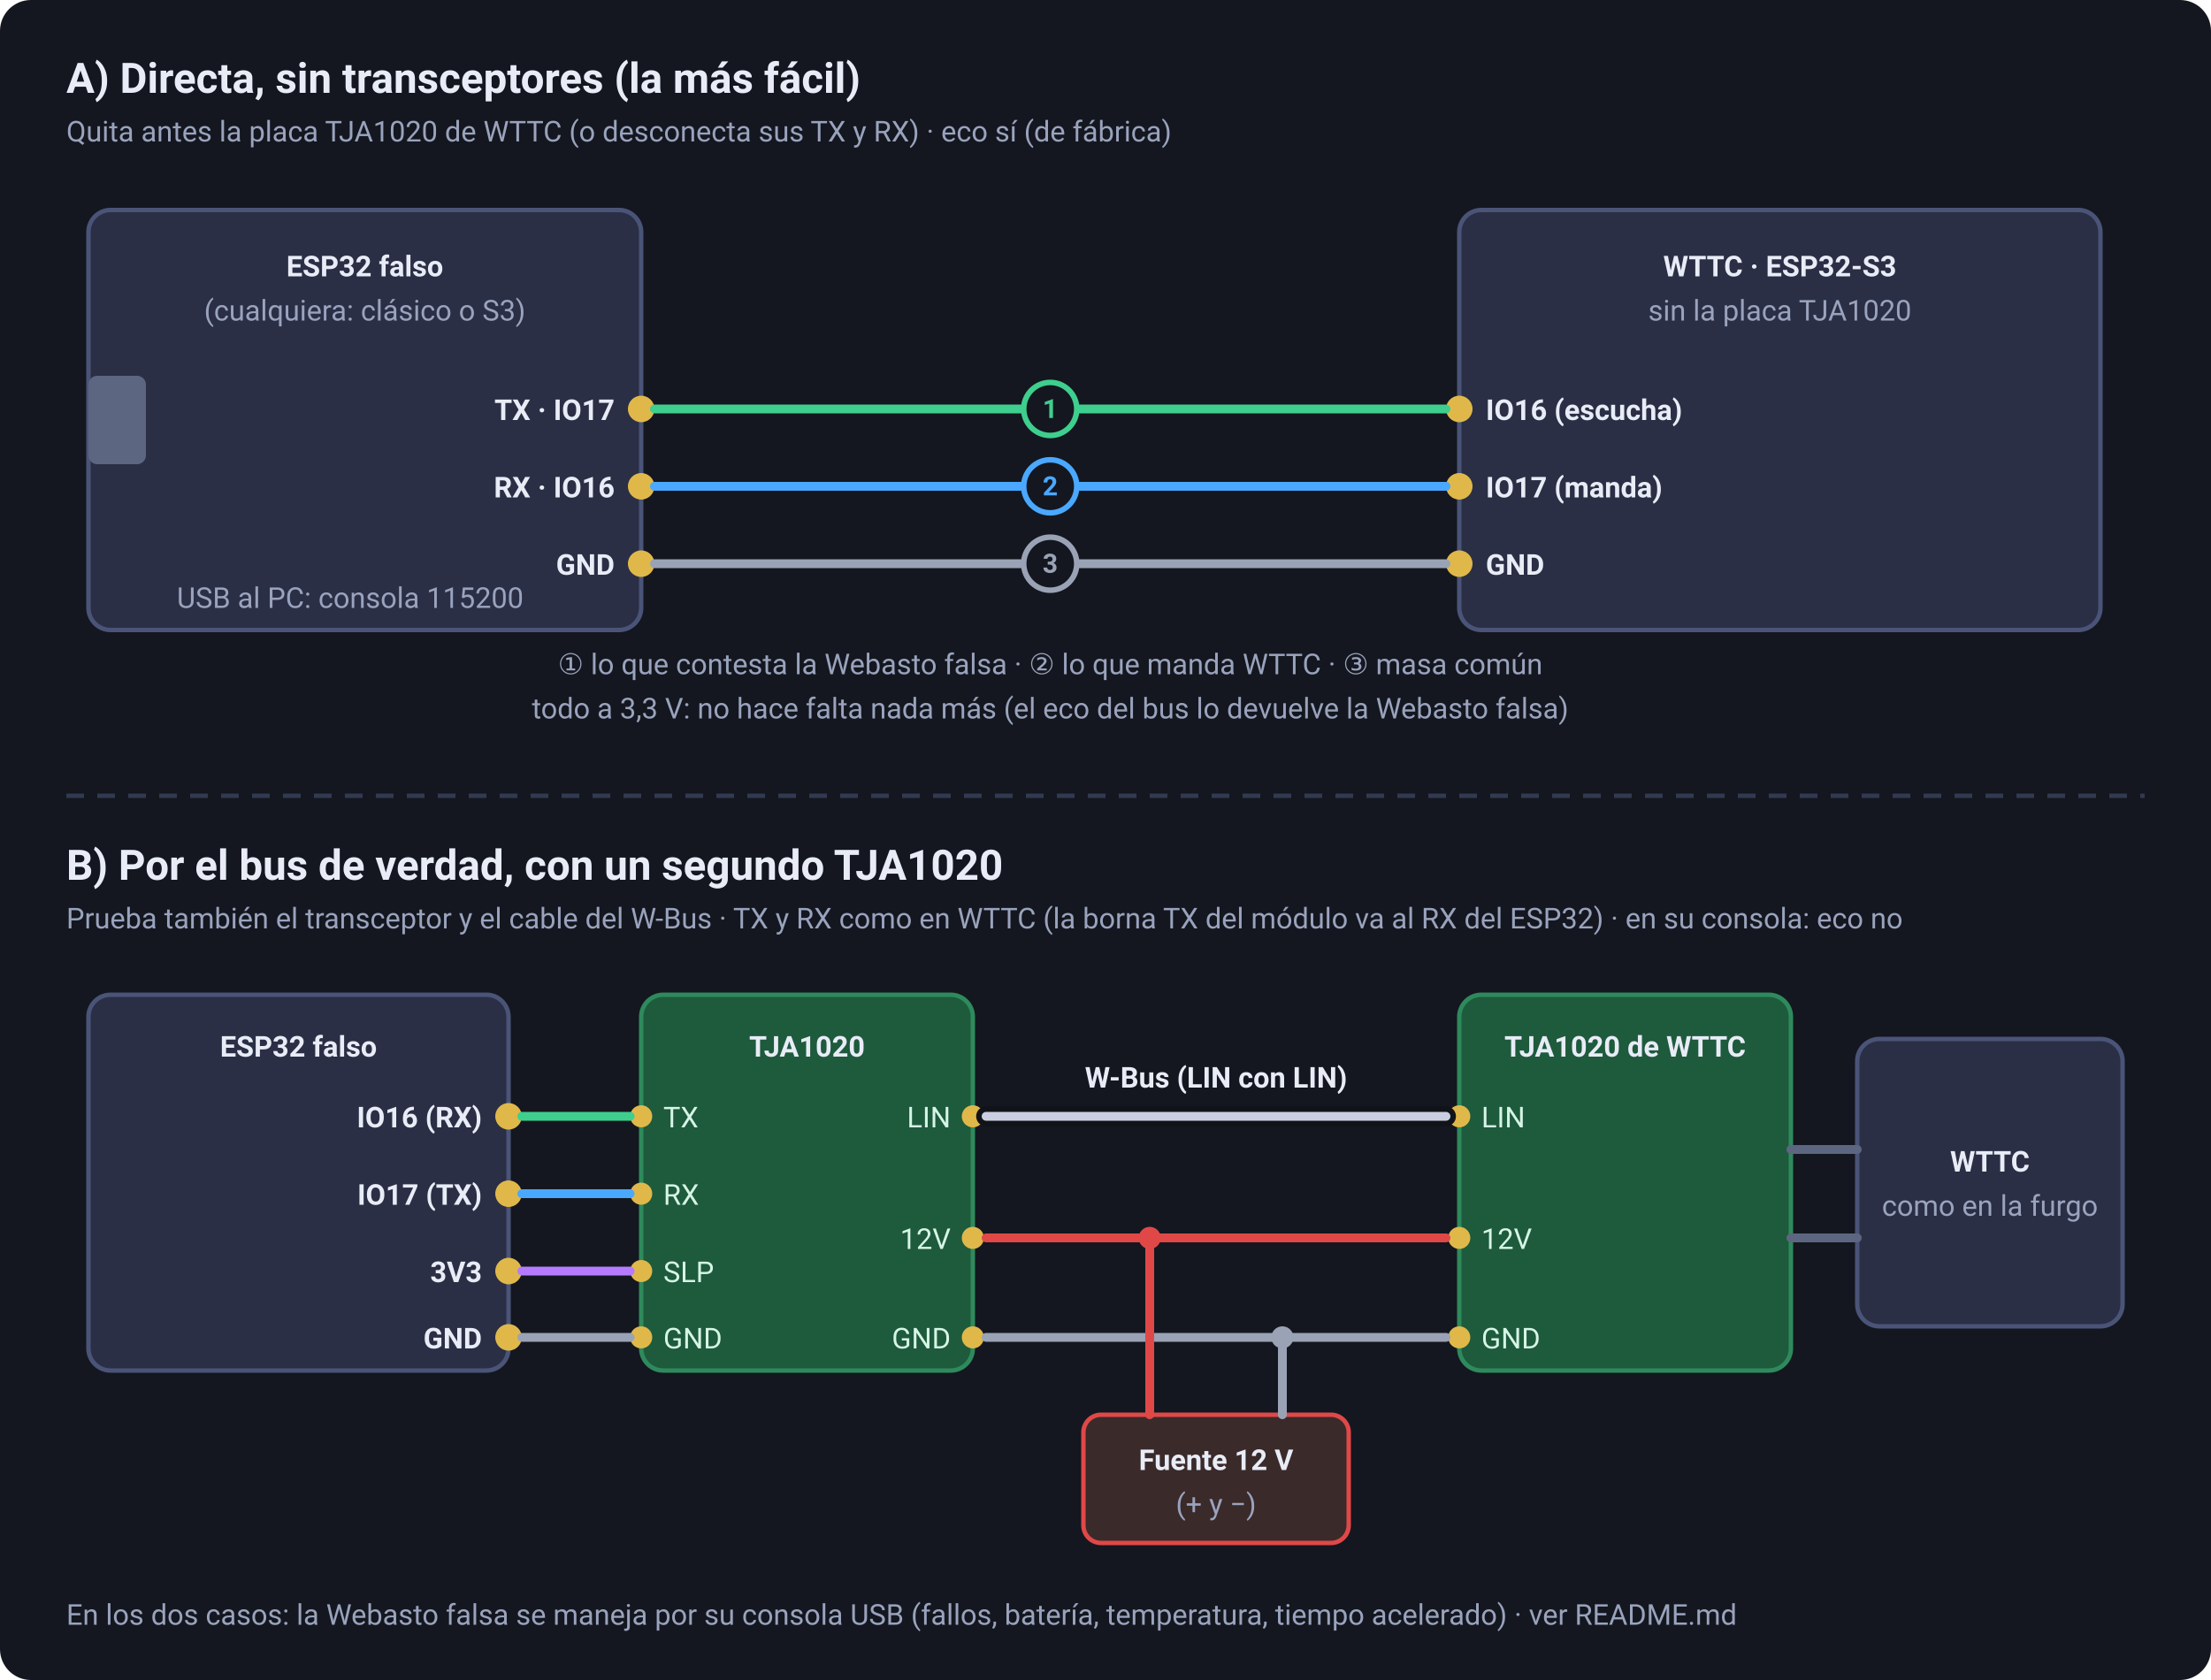
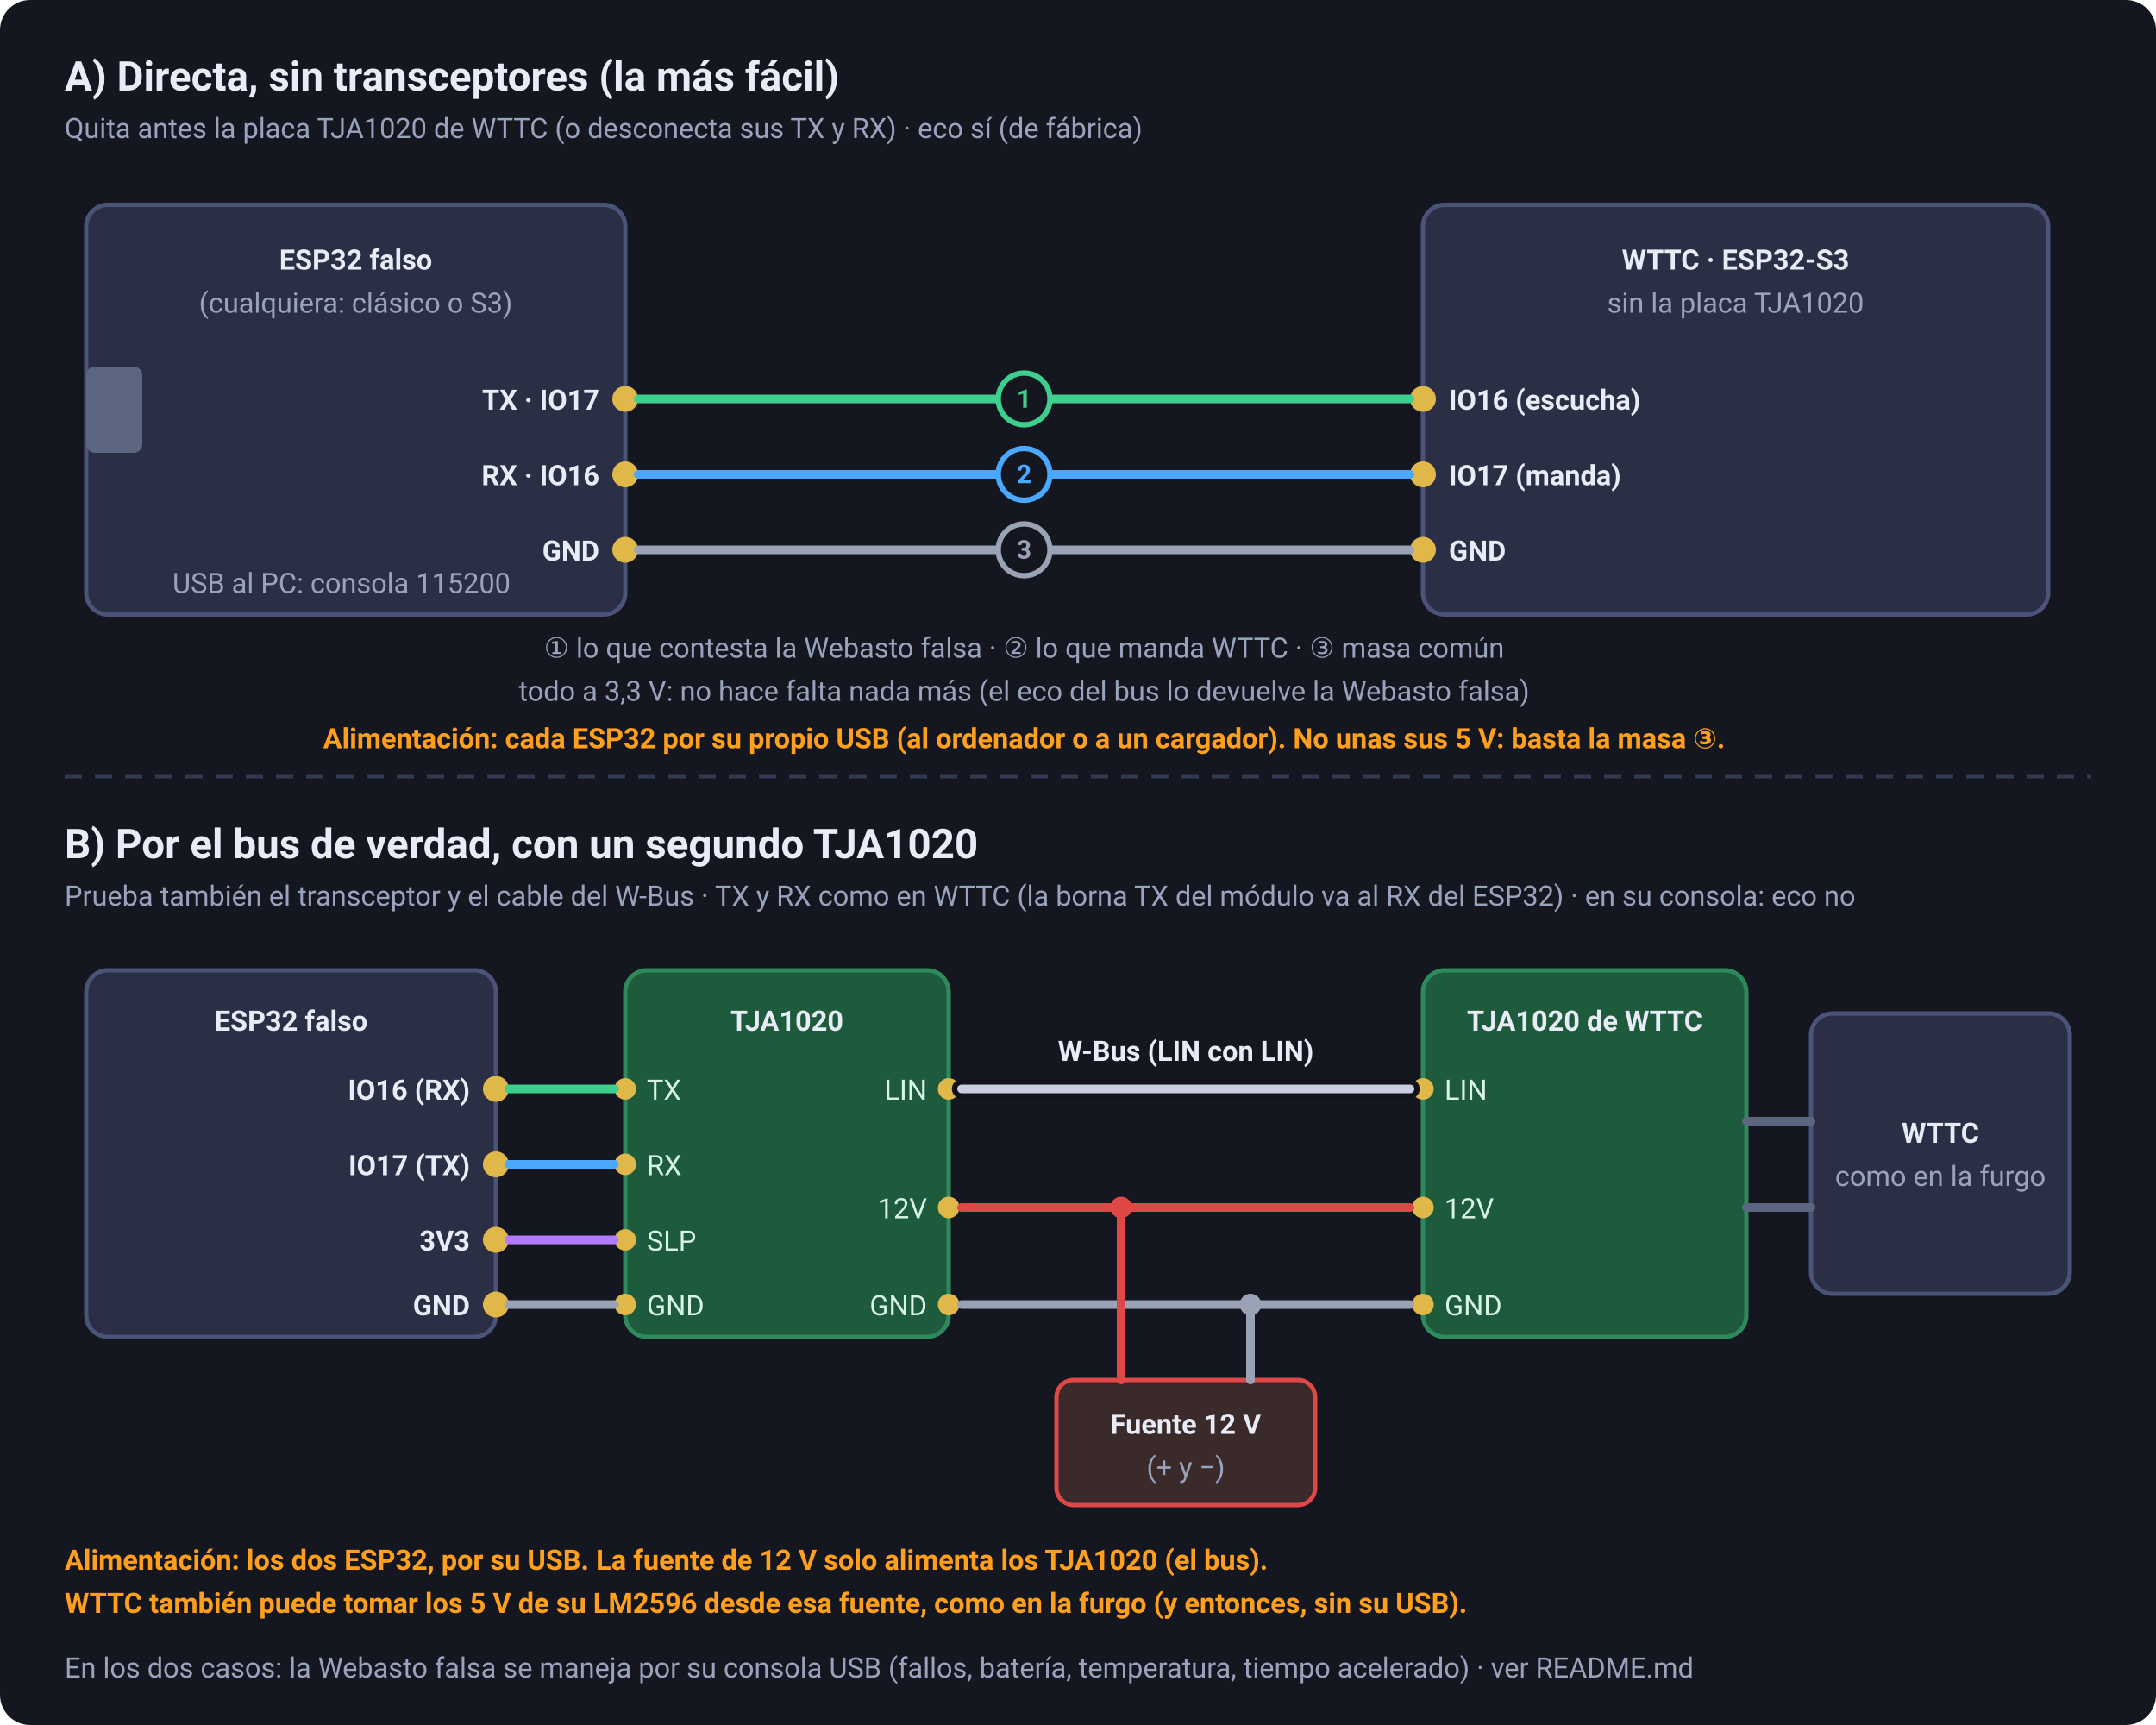
- <svg xmlns="http://www.w3.org/2000/svg" viewBox="0 0 1000 760" font-family="Segoe UI, Roboto, Arial, sans-serif">
+ <svg xmlns="http://www.w3.org/2000/svg" viewBox="0 0 1000 800" font-family="Segoe UI, Roboto, Arial, sans-serif">
  <style>
    .bg{fill:#14171f}.card{fill:#1c2030;stroke:#323a52;stroke-width:2}
    .t{fill:#e8ecf6;font-size:19px;font-weight:700}.s{fill:#9aa3bd;font-size:13px}.p{fill:#e8ecf6;font-size:13px;font-weight:600}
    .esp{fill:#2a2f45;stroke:#4a5478;stroke-width:2}.tja{fill:#1e5a3c;stroke:#2e8a5c;stroke-width:2}
    .w{fill:none;stroke-width:4;stroke-linecap:round;stroke-linejoin:round}.pin{fill:#e0b84a}
    .tag{font-size:12px;font-weight:700;text-anchor:middle;dominant-baseline:central}
  </style>
-   <rect class="bg" width="1000" height="760" rx="14" />
+   <rect class="bg" width="1000" height="800" rx="14" />
  <text x="30" y="42" class="t">A) Directa, sin transceptores (la más fácil)</text>
  <text x="30" y="64" class="s">Quita antes la placa TJA1020 de WTTC (o desconecta sus TX y RX) · eco sí (de fábrica)</text>
  <rect x="40" y="95" width="250" height="190" rx="10" class="esp" />
  <text x="165" y="125" text-anchor="middle" class="p">ESP32 falso</text>
  <text x="165" y="145" text-anchor="middle" class="s">(cualquiera: clásico o S3)</text>
  <circle cx="290" cy="185" r="6" class="pin" />
  <text x="278" y="190" text-anchor="end" class="p">TX · IO17</text>
  <circle cx="290" cy="220" r="6" class="pin" />
  <text x="278" y="225" text-anchor="end" class="p">RX · IO16</text>
  <circle cx="290" cy="255" r="6" class="pin" />
  <text x="278" y="260" text-anchor="end" class="p">GND</text>
  <rect x="40" y="170" width="26" height="40" rx="4" fill="#5d6680" />
  <text x="80" y="275" class="s">USB al PC: consola 115200</text>
  <rect x="660" y="95" width="290" height="190" rx="10" class="esp" />
  <text x="805" y="125" text-anchor="middle" class="p">WTTC · ESP32-S3</text>
  <text x="805" y="145" text-anchor="middle" class="s">sin la placa TJA1020</text>
  <circle cx="660" cy="185" r="6" class="pin" />
  <text x="672" y="190" class="p">IO16 (escucha)</text>
  <circle cx="660" cy="220" r="6" class="pin" />
  <text x="672" y="225" class="p">IO17 (manda)</text>
  <circle cx="660" cy="255" r="6" class="pin" />
  <text x="672" y="260" class="p">GND</text>
  <path class="w" d="M296 185 H654" stroke="#3ecf8e" />
  <path class="w" d="M296 220 H654" stroke="#4aa8ff" />
  <path class="w" d="M296 255 H654" stroke="#9aa3b5" />
  <circle cx="475" cy="185" r="12" fill="#14171f" stroke="#3ecf8e" stroke-width="2.5" />
  <text x="475" y="185" class="tag" fill="#3ecf8e">1</text>
  <circle cx="475" cy="220" r="12" fill="#14171f" stroke="#4aa8ff" stroke-width="2.5" />
  <text x="475" y="220" class="tag" fill="#4aa8ff">2</text>
  <circle cx="475" cy="255" r="12" fill="#14171f" stroke="#9aa3b5" stroke-width="2.5" />
  <text x="475" y="255" class="tag" fill="#9aa3b5">3</text>
  <text x="475" y="305" text-anchor="middle" class="s">① lo que contesta la Webasto falsa · ② lo que manda WTTC · ③ masa común</text>
  <text x="475" y="325" text-anchor="middle" class="s">todo a 3,3 V: no hace falta nada más (el eco del bus lo devuelve la Webasto falsa)</text>
+   <text x="475" y="347" text-anchor="middle" class="p" style="fill:#ff9f1c">Alimentación: cada ESP32 por su propio USB (al ordenador o a un cargador). No unas sus 5 V: basta la masa ③.</text>
  <line x1="30" y1="360" x2="970" y2="360" stroke="#323a52" stroke-width="2" stroke-dasharray="8 6" />
  <text x="30" y="398" class="t">B) Por el bus de verdad, con un segundo TJA1020</text>
  <text x="30" y="420" class="s">Prueba también el transceptor y el cable del W-Bus · TX y RX como en WTTC (la borna TX del módulo va al RX del ESP32) · en su consola: eco no</text>
  <rect x="40" y="450" width="190" height="170" rx="10" class="esp" />
  <text x="135" y="478" text-anchor="middle" class="p">ESP32 falso</text>
  <circle cx="230" cy="505" r="6" class="pin" />
  <text x="218" y="510" text-anchor="end" class="p">IO16 (RX)</text>
  <circle cx="230" cy="540" r="6" class="pin" />
  <text x="218" y="545" text-anchor="end" class="p">IO17 (TX)</text>
  <circle cx="230" cy="575" r="6" class="pin" />
  <text x="218" y="580" text-anchor="end" class="p">3V3</text>
  <circle cx="230" cy="605" r="6" class="pin" />
  <text x="218" y="610" text-anchor="end" class="p">GND</text>
  <rect x="290" y="450" width="150" height="170" rx="10" class="tja" />
  <text x="365" y="478" text-anchor="middle" class="p">TJA1020</text>
  <circle cx="290" cy="505" r="5" class="pin" />
  <text x="300" y="510" class="s" style="fill:#d6f5e6">TX</text>
  <circle cx="290" cy="540" r="5" class="pin" />
  <text x="300" y="545" class="s" style="fill:#d6f5e6">RX</text>
  <circle cx="290" cy="575" r="5" class="pin" />
  <text x="300" y="580" class="s" style="fill:#d6f5e6">SLP</text>
  <circle cx="290" cy="605" r="5" class="pin" />
  <text x="300" y="610" class="s" style="fill:#d6f5e6">GND</text>
  <circle cx="440" cy="505" r="5" class="pin" />
  <text x="430" y="510" text-anchor="end" class="s" style="fill:#d6f5e6">LIN</text>
  <circle cx="440" cy="560" r="5" class="pin" />
  <text x="430" y="565" text-anchor="end" class="s" style="fill:#d6f5e6">12V</text>
  <circle cx="440" cy="605" r="5" class="pin" />
  <text x="430" y="610" text-anchor="end" class="s" style="fill:#d6f5e6">GND</text>
  <path class="w" d="M236 505 H285" stroke="#3ecf8e" />
  <path class="w" d="M236 540 H285" stroke="#4aa8ff" />
  <path class="w" d="M236 575 H285" stroke="#b57bff" />
  <path class="w" d="M236 605 H285" stroke="#9aa3b5" />
  <rect x="660" y="450" width="150" height="170" rx="10" class="tja" />
  <text x="735" y="478" text-anchor="middle" class="p">TJA1020 de WTTC</text>
  <circle cx="660" cy="505" r="5" class="pin" />
  <text x="670" y="510" class="s" style="fill:#d6f5e6">LIN</text>
  <circle cx="660" cy="560" r="5" class="pin" />
  <text x="670" y="565" class="s" style="fill:#d6f5e6">12V</text>
  <circle cx="660" cy="605" r="5" class="pin" />
  <text x="670" y="610" class="s" style="fill:#d6f5e6">GND</text>
  <rect x="840" y="470" width="120" height="130" rx="10" class="esp" />
  <text x="900" y="530" text-anchor="middle" class="p">WTTC</text>
  <text x="900" y="550" text-anchor="middle" class="s">como en la furgo</text>
  <path class="w" d="M810 520 H840 M810 560 H840" stroke="#5d6680" />
  <path class="w" d="M446 505 H654" stroke="#111318" style="stroke-width:9" />
  <path class="w" d="M446 505 H654" stroke="#c9cfe0" />
  <text x="550" y="492" text-anchor="middle" class="p">W-Bus (LIN con LIN)</text>
  <path class="w" d="M446 560 H654" stroke="#e04848" />
  <path class="w" d="M446 605 H654" stroke="#9aa3b5" />
  <rect x="490" y="640" width="120" height="58" rx="8" fill="#3a2a2a" stroke="#e04848" stroke-width="2" />
  <text x="550" y="665" text-anchor="middle" class="p">Fuente 12 V</text>
  <text x="550" y="685" text-anchor="middle" class="s">(+ y −)</text>
  <path class="w" d="M520 640 V560" stroke="#e04848" />
  <path class="w" d="M580 640 V605" stroke="#9aa3b5" />
  <circle cx="520" cy="560" r="5" fill="#e04848" />
  <circle cx="580" cy="605" r="5" fill="#9aa3b5" />
-   <text x="30" y="735" class="s">En los dos casos: la Webasto falsa se maneja por su consola USB (fallos, batería, temperatura, tiempo acelerado) · ver README.md</text>
+   <text x="30" y="728" class="p" style="fill:#ff9f1c">Alimentación: los dos ESP32, por su USB. La fuente de 12 V solo alimenta los TJA1020 (el bus).</text>
+   <text x="30" y="748" class="p" style="fill:#ff9f1c">WTTC también puede tomar los 5 V de su LM2596 desde esa fuente, como en la furgo (y entonces, sin su USB).</text>
+   <text x="30" y="778" class="s">En los dos casos: la Webasto falsa se maneja por su consola USB (fallos, batería, temperatura, tiempo acelerado) · ver README.md</text>
</svg>
